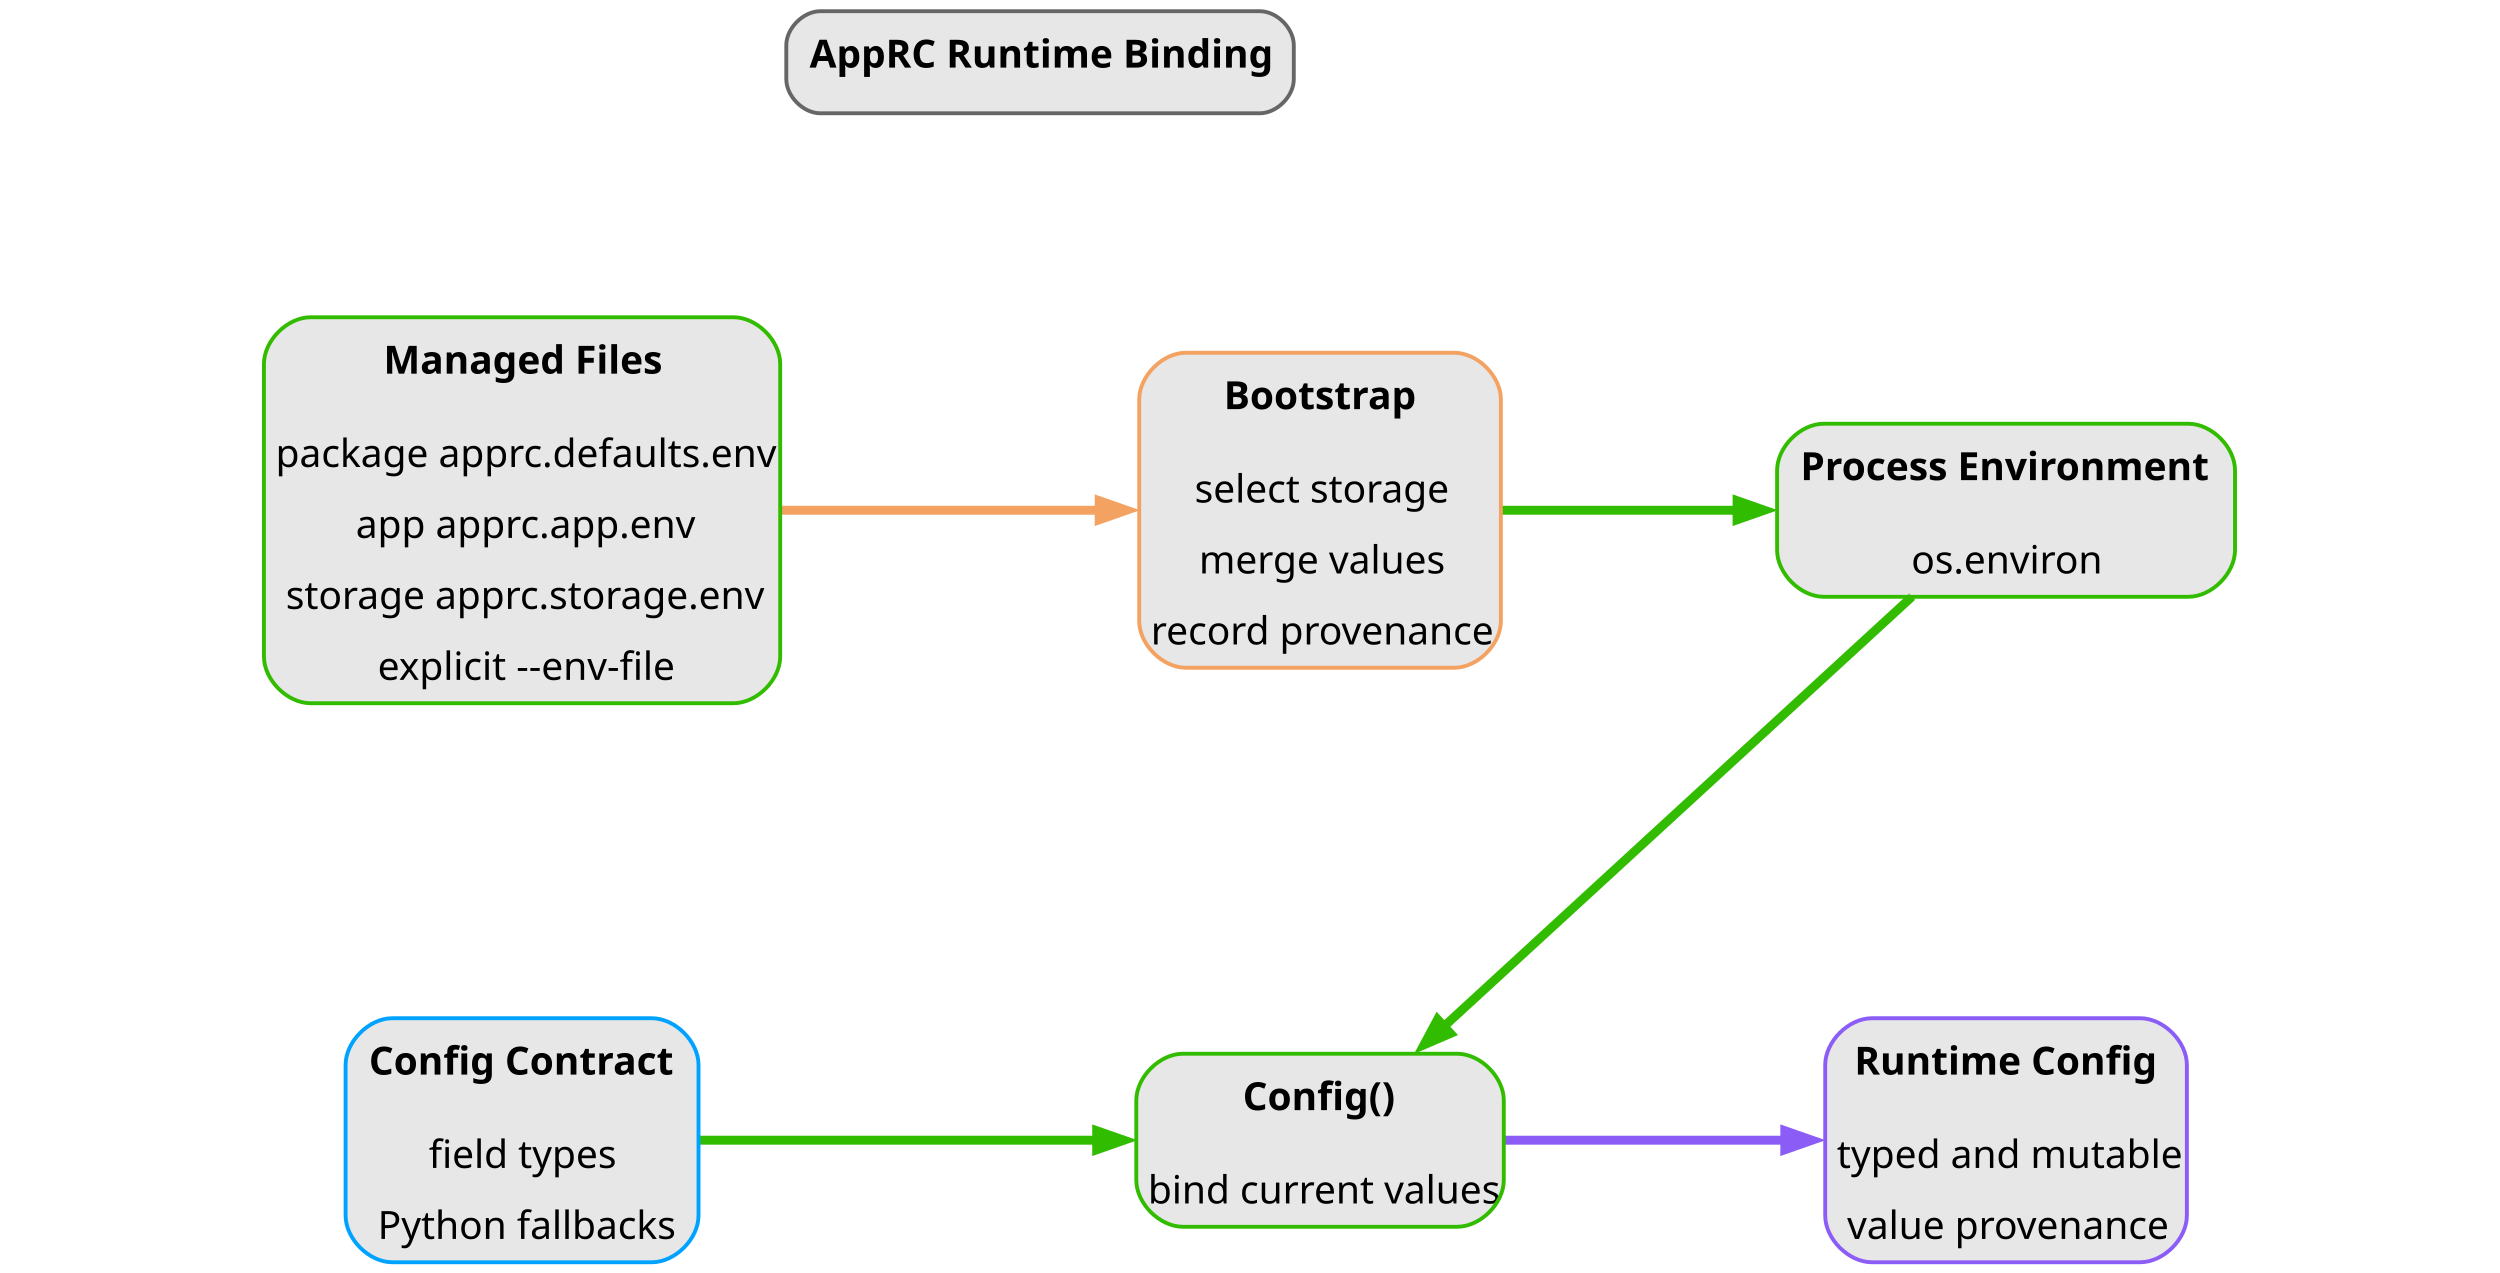
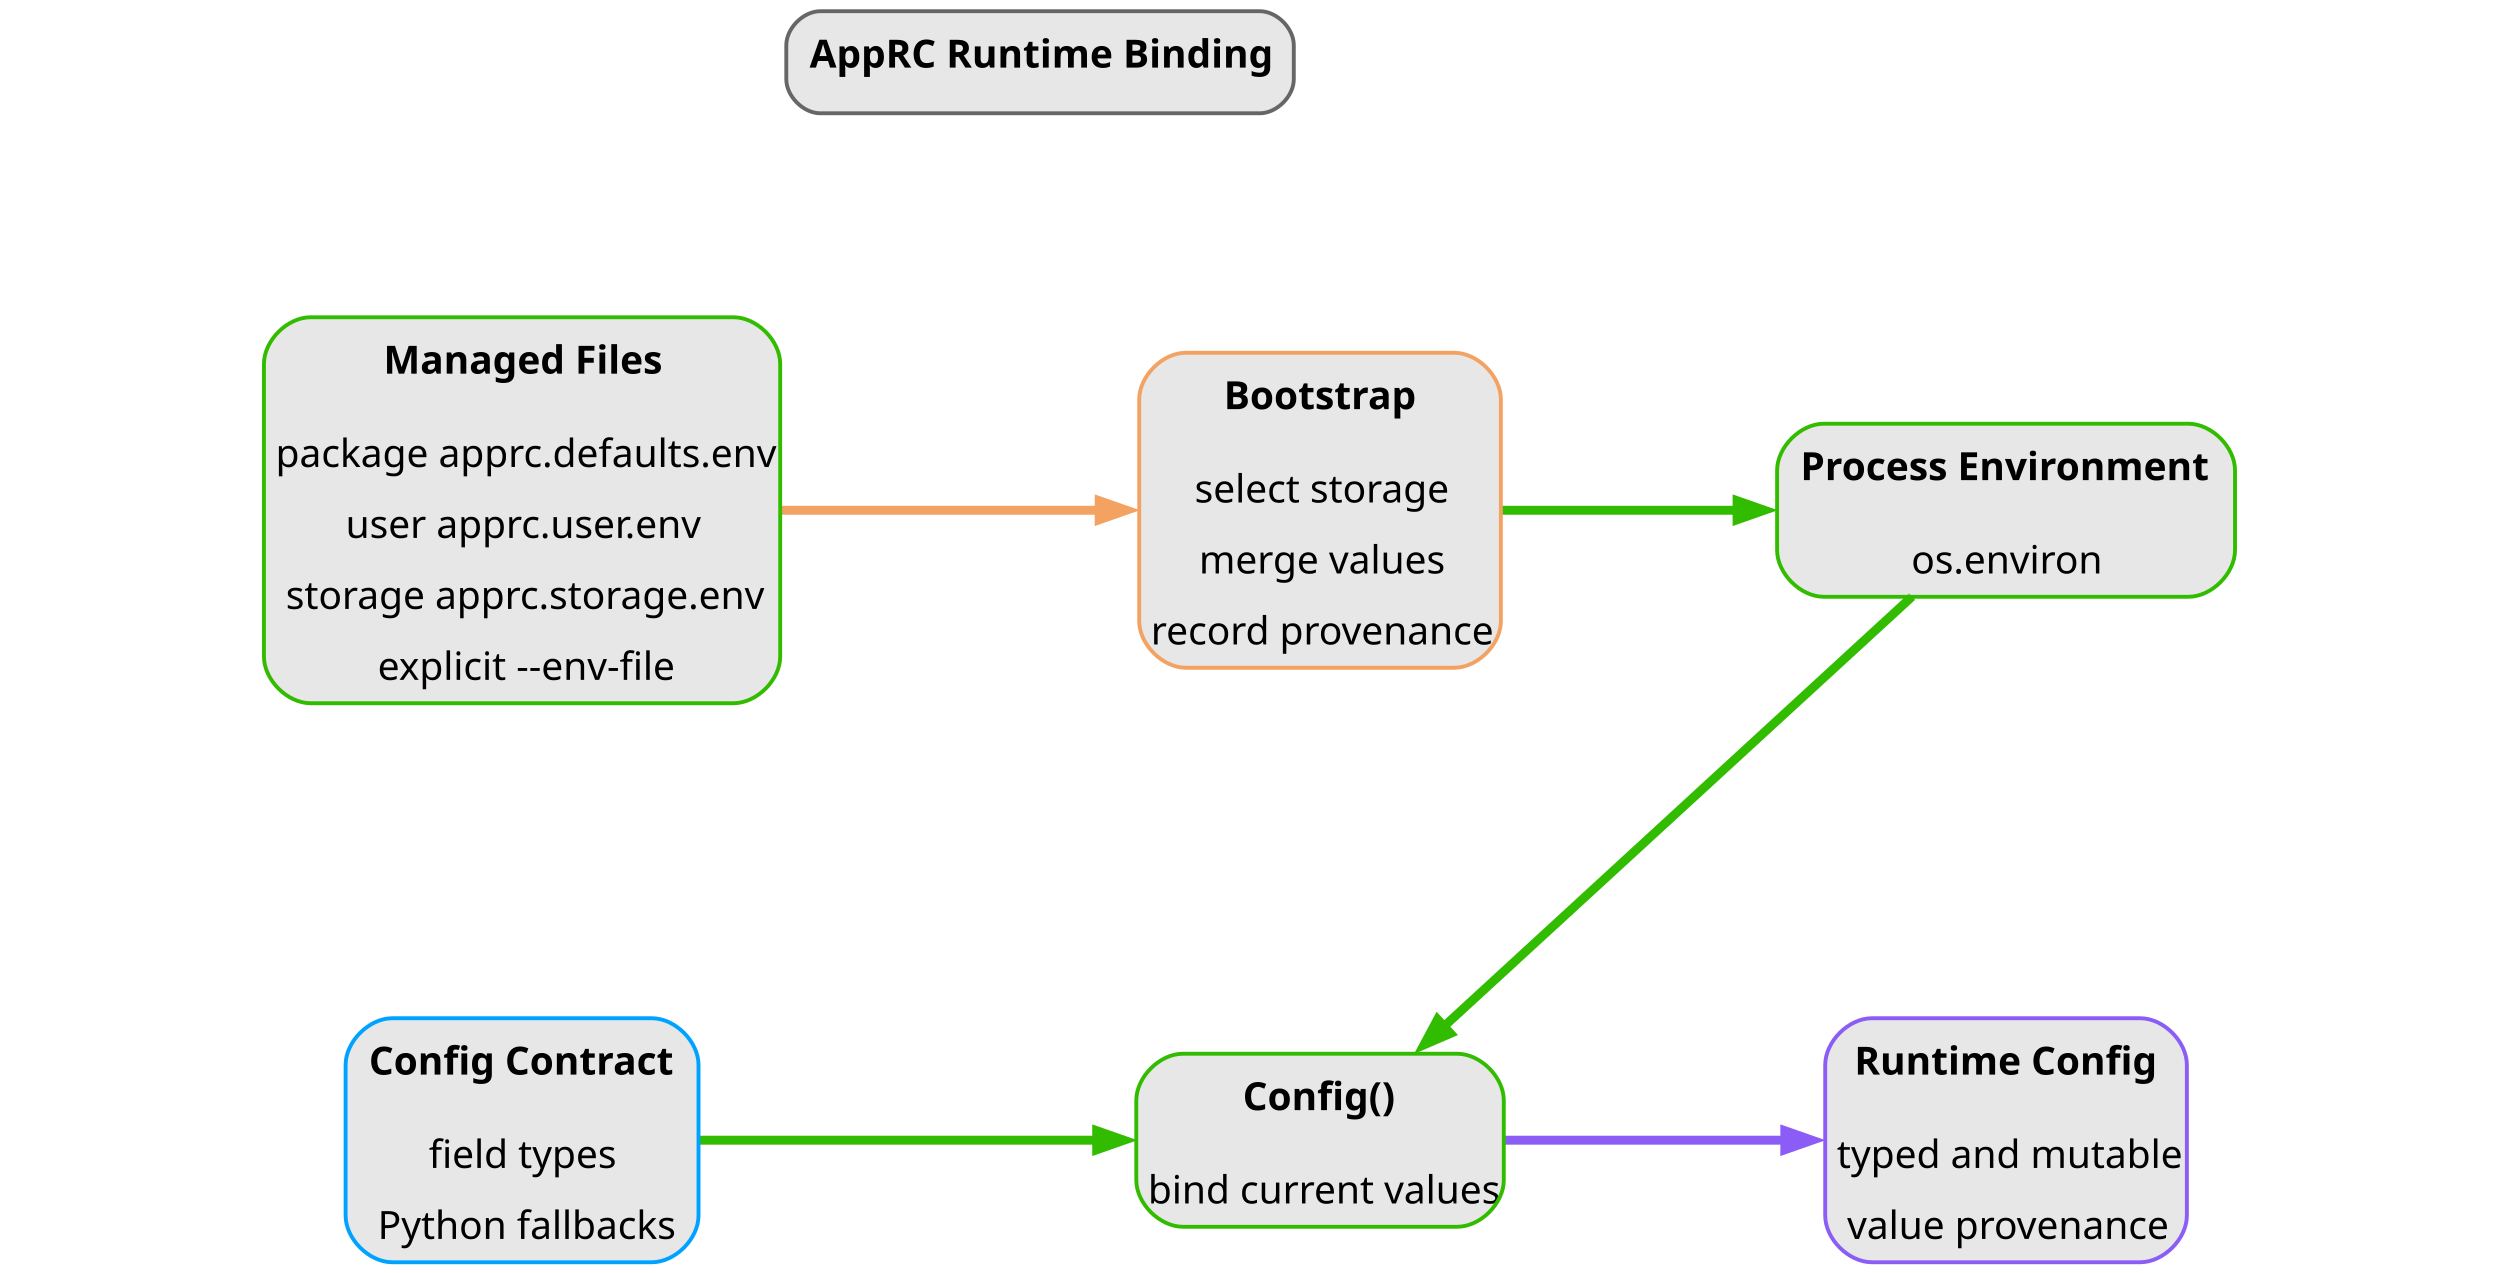
<svg xmlns="http://www.w3.org/2000/svg" width="900px" height="457.956px" viewBox="-80.464 0 795.928 405">
  <g id="graph0" class="graph" transform="scale(1.23811 1.23811) rotate(0) translate(2.88 324.58)">
    <g id="edge1" class="edge">
      <path fill="none" stroke="#f4a261" stroke-width="2.3" d="M132.71,-193.37C159.27,-193.37 189.54,-193.37 215.02,-193.37" />
      <polygon fill="#f4a261" stroke="#f4a261" stroke-width="2.3" points="214.78,-195.83 221.78,-193.38 214.78,-190.93 214.78,-195.83" />
    </g>
    <g id="edge2" class="edge">
      <path fill="none" stroke="#32bc00" stroke-width="2.3" d="M317.92,-193.37C336.61,-193.37 358.56,-193.37 379.05,-193.37" />
      <polygon fill="#32bc00" stroke="#32bc00" stroke-width="2.3" points="378.81,-195.83 385.81,-193.38 378.81,-190.93 378.81,-195.83" />
    </g>
    <g id="edge3" class="edge">
      <path fill="none" stroke="#32bc00" stroke-width="2.3" d="M423.82,-171.19C392.5,-142.43 337.81,-92.2 303.21,-60.43" />
      <polygon fill="#32bc00" stroke="#32bc00" stroke-width="2.3" points="305.1,-58.84 298.29,-55.91 301.79,-62.45 305.1,-58.84" />
    </g>
    <g id="edge4" class="edge">
      <path fill="none" stroke="#32bc00" stroke-width="2.3" d="M111.66,-31.38C141.91,-31.38 181.94,-31.38 214.38,-31.38" />
      <polygon fill="#32bc00" stroke="#32bc00" stroke-width="2.3" points="214.14,-33.83 221.14,-31.38 214.14,-28.93 214.14,-33.83" />
    </g>
    <g id="edge5" class="edge">
      <path fill="none" stroke="#8b5cf6" stroke-width="2.3" d="M318.38,-31.38C340.79,-31.38 367.8,-31.38 391.36,-31.38" />
      <polygon fill="#8b5cf6" stroke="#8b5cf6" stroke-width="2.3" points="391.08,-33.83 398.08,-31.38 391.08,-28.93 391.08,-33.83" />
    </g>
    <g id="node1" class="node">
      <path fill="#cccccc" fill-opacity="0.467" stroke="none" d="M143.07,-295.45C143.07,-295.45 256.07,-295.45 256.07,-295.45 260.45,-295.45 264.82,-299.83 264.82,-304.2 264.82,-304.2 264.82,-312.95 264.82,-312.95 264.82,-317.33 260.45,-321.7 256.07,-321.7 256.07,-321.7 143.07,-321.7 143.07,-321.7 138.7,-321.7 134.32,-317.33 134.32,-312.95 134.32,-312.95 134.32,-304.2 134.32,-304.2 134.32,-299.83 138.7,-295.45 143.07,-295.45" />
      <text xml:space="preserve" text-anchor="start" x="140.32" y="-307.2" font-family="sans-serif" font-weight="bold" font-size="10.00">AppRC Runtime Binding</text>
      <path fill="none" stroke="#666666" d="M143.07,-295.45C143.07,-295.45 256.07,-295.45 256.07,-295.45 260.45,-295.45 264.82,-299.83 264.82,-304.2 264.82,-304.2 264.82,-312.95 264.82,-312.95 264.82,-317.33 260.45,-321.7 256.07,-321.7 256.07,-321.7 143.07,-321.7 143.07,-321.7 138.7,-321.7 134.32,-317.33 134.32,-312.95 134.32,-312.95 134.32,-304.2 134.32,-304.2 134.32,-299.83 138.7,-295.45 143.07,-295.45" />
    </g>
    <g id="node2" class="node">
      <path fill="#cccccc" fill-opacity="0.467" stroke="none" d="M12,-143.75C12,-143.75 120.75,-143.75 120.75,-143.75 126.75,-143.75 132.75,-149.75 132.75,-155.75 132.75,-155.75 132.75,-231 132.75,-231 132.75,-237 126.75,-243 120.75,-243 120.75,-243 12,-243 12,-243 6,-243 0,-237 0,-231 0,-231 0,-155.75 0,-155.75 0,-149.75 6,-143.75 12,-143.75" />
      <text xml:space="preserve" text-anchor="start" x="30.75" y="-228.5" font-family="sans-serif" font-weight="bold" font-size="10.00">Managed Files</text>
      <text xml:space="preserve" text-anchor="start" x="3" y="-204.5" font-family="sans-serif" font-size="10.00">package apprc.defaults.env</text>
-       <text xml:space="preserve" text-anchor="start" x="23.62" y="-186.25" font-family="sans-serif" font-size="10.00">app apprc.app.env</text>
+       <text xml:space="preserve" text-anchor="start" x="21" y="-186.25" font-family="sans-serif" font-size="10.00">user apprc.user.env</text>
      <text xml:space="preserve" text-anchor="start" x="5.62" y="-168" font-family="sans-serif" font-size="10.00">storage apprc.storage.env</text>
      <text xml:space="preserve" text-anchor="start" x="29.25" y="-149.75" font-family="sans-serif" font-size="10.00">explicit --env-file</text>
      <path fill="none" stroke="#32bc00" d="M12,-143.75C12,-143.75 120.75,-143.75 120.75,-143.75 126.75,-143.75 132.75,-149.75 132.75,-155.75 132.75,-155.75 132.75,-231 132.75,-231 132.75,-237 126.75,-243 120.75,-243 120.75,-243 12,-243 12,-243 6,-243 0,-237 0,-231 0,-231 0,-155.75 0,-155.75 0,-149.75 6,-143.75 12,-143.75" />
    </g>
    <g id="node3" class="node">
      <path fill="#cccccc" fill-opacity="0.467" stroke="none" d="M237.07,-152.87C237.07,-152.87 306.07,-152.87 306.07,-152.87 312.07,-152.87 318.07,-158.87 318.07,-164.87 318.07,-164.87 318.07,-221.87 318.07,-221.87 318.07,-227.87 312.07,-233.87 306.07,-233.87 306.07,-233.87 237.07,-233.87 237.07,-233.87 231.07,-233.87 225.07,-227.87 225.07,-221.87 225.07,-221.87 225.07,-164.87 225.07,-164.87 225.07,-158.87 231.07,-152.87 237.07,-152.87" />
      <text xml:space="preserve" text-anchor="start" x="246.82" y="-219.37" font-family="sans-serif" font-weight="bold" font-size="10.00">Bootstrap</text>
      <text xml:space="preserve" text-anchor="start" x="239.32" y="-195.37" font-family="sans-serif" font-size="10.00">select storage</text>
      <text xml:space="preserve" text-anchor="start" x="240.45" y="-177.12" font-family="sans-serif" font-size="10.00">merge values</text>
      <text xml:space="preserve" text-anchor="start" x="228.07" y="-158.87" font-family="sans-serif" font-size="10.00">record provenance</text>
      <path fill="none" stroke="#f4a261" d="M237.07,-152.87C237.07,-152.87 306.07,-152.87 306.07,-152.87 312.07,-152.87 318.07,-158.87 318.07,-164.87 318.07,-164.87 318.07,-221.87 318.07,-221.87 318.07,-227.87 312.07,-233.87 306.07,-233.87 306.07,-233.87 237.07,-233.87 237.07,-233.87 231.07,-233.87 225.07,-227.87 225.07,-221.87 225.07,-221.87 225.07,-164.87 225.07,-164.87 225.07,-158.87 231.07,-152.87 237.07,-152.87" />
    </g>
    <g id="node4" class="node">
      <path fill="#cccccc" fill-opacity="0.467" stroke="none" d="M401.1,-171.12C401.1,-171.12 494.85,-171.12 494.85,-171.12 500.85,-171.12 506.85,-177.12 506.85,-183.12 506.85,-183.12 506.85,-203.62 506.85,-203.62 506.85,-209.62 500.85,-215.62 494.85,-215.62 494.85,-215.62 401.1,-215.62 401.1,-215.62 395.1,-215.62 389.1,-209.62 389.1,-203.62 389.1,-203.62 389.1,-183.12 389.1,-183.12 389.1,-177.12 395.1,-171.12 401.1,-171.12" />
      <text xml:space="preserve" text-anchor="start" x="395.1" y="-201.12" font-family="sans-serif" font-weight="bold" font-size="10.00">Process Environment</text>
      <text xml:space="preserve" text-anchor="start" x="423.6" y="-177.12" font-family="sans-serif" font-size="10.00">os.environ</text>
      <path fill="none" stroke="#32bc00" d="M401.1,-171.12C401.1,-171.12 494.85,-171.12 494.85,-171.12 500.85,-171.12 506.85,-177.12 506.85,-183.12 506.85,-183.12 506.85,-203.62 506.85,-203.62 506.85,-209.62 500.85,-215.62 494.85,-215.62 494.85,-215.62 401.1,-215.62 401.1,-215.62 395.1,-215.62 389.1,-209.62 389.1,-203.62 389.1,-203.62 389.1,-183.12 389.1,-183.12 389.1,-177.12 395.1,-171.12 401.1,-171.12" />
    </g>
    <g id="node5" class="node">
      <path fill="#cccccc" fill-opacity="0.467" stroke="none" d="M33,0C33,0 99.75,0 99.75,0 105.75,0 111.75,-6 111.75,-12 111.75,-12 111.75,-50.75 111.75,-50.75 111.75,-56.75 105.75,-62.75 99.75,-62.75 99.75,-62.75 33,-62.75 33,-62.75 27,-62.75 21,-56.75 21,-50.75 21,-50.75 21,-12 21,-12 21,-6 27,0 33,0" />
      <text xml:space="preserve" text-anchor="start" x="27" y="-48.25" font-family="sans-serif" font-weight="bold" font-size="10.00">Config Contract</text>
      <text xml:space="preserve" text-anchor="start" x="42.38" y="-24.25" font-family="sans-serif" font-size="10.00">field types</text>
      <text xml:space="preserve" text-anchor="start" x="29.25" y="-6" font-family="sans-serif" font-size="10.00">Python fallbacks</text>
      <path fill="none" stroke="#00a2ff" d="M33,0C33,0 99.75,0 99.75,0 105.75,0 111.75,-6 111.75,-12 111.75,-12 111.75,-50.75 111.75,-50.75 111.75,-56.75 105.75,-62.75 99.75,-62.75 99.75,-62.75 33,-62.75 33,-62.75 27,-62.75 21,-56.75 21,-50.75 21,-50.75 21,-12 21,-12 21,-6 27,0 33,0" />
    </g>
    <g id="node6" class="node">
      <path fill="#cccccc" fill-opacity="0.467" stroke="none" d="M236.32,-9.12C236.32,-9.12 306.82,-9.12 306.82,-9.12 312.82,-9.12 318.82,-15.12 318.82,-21.12 318.82,-21.12 318.82,-41.62 318.82,-41.62 318.82,-47.62 312.82,-53.62 306.82,-53.62 306.82,-53.62 236.32,-53.62 236.32,-53.62 230.32,-53.62 224.32,-47.62 224.32,-41.62 224.32,-41.62 224.32,-21.12 224.32,-21.12 224.32,-15.12 230.32,-9.12 236.32,-9.12" />
      <text xml:space="preserve" text-anchor="start" x="251.7" y="-39.12" font-family="sans-serif" font-weight="bold" font-size="10.00">Config()</text>
      <text xml:space="preserve" text-anchor="start" x="227.32" y="-15.12" font-family="sans-serif" font-size="10.00">bind current values</text>
      <path fill="none" stroke="#32bc00" d="M236.32,-9.12C236.32,-9.12 306.82,-9.12 306.82,-9.12 312.82,-9.12 318.82,-15.12 318.82,-21.12 318.82,-21.12 318.82,-41.62 318.82,-41.62 318.82,-47.62 312.82,-53.62 306.82,-53.62 306.82,-53.62 236.32,-53.62 236.32,-53.62 230.32,-53.62 224.32,-47.62 224.32,-41.62 224.32,-41.62 224.32,-21.12 224.32,-21.12 224.32,-15.12 230.32,-9.12 236.32,-9.12" />
    </g>
    <g id="node7" class="node">
      <path fill="#cccccc" fill-opacity="0.467" stroke="none" d="M413.47,0C413.47,0 482.47,0 482.47,0 488.47,0 494.47,-6 494.47,-12 494.47,-12 494.47,-50.75 494.47,-50.75 494.47,-56.75 488.47,-62.75 482.47,-62.75 482.47,-62.75 413.47,-62.75 413.47,-62.75 407.47,-62.75 401.47,-56.75 401.47,-50.75 401.47,-50.75 401.47,-12 401.47,-12 401.47,-6 407.47,0 413.47,0" />
      <text xml:space="preserve" text-anchor="start" x="408.97" y="-48.25" font-family="sans-serif" font-weight="bold" font-size="10.00">Runtime Config</text>
      <text xml:space="preserve" text-anchor="start" x="404.47" y="-24.25" font-family="sans-serif" font-size="10.00">typed and mutable</text>
      <text xml:space="preserve" text-anchor="start" x="407.1" y="-6" font-family="sans-serif" font-size="10.00">value provenance</text>
      <path fill="none" stroke="#8b5cf6" d="M413.47,0C413.47,0 482.47,0 482.47,0 488.47,0 494.47,-6 494.47,-12 494.47,-12 494.47,-50.75 494.47,-50.75 494.47,-56.75 488.47,-62.75 482.47,-62.75 482.47,-62.75 413.47,-62.75 413.47,-62.75 407.47,-62.75 401.47,-56.75 401.47,-50.75 401.47,-50.75 401.47,-12 401.47,-12 401.47,-6 407.47,0 413.47,0" />
    </g>
  </g>
</svg>
